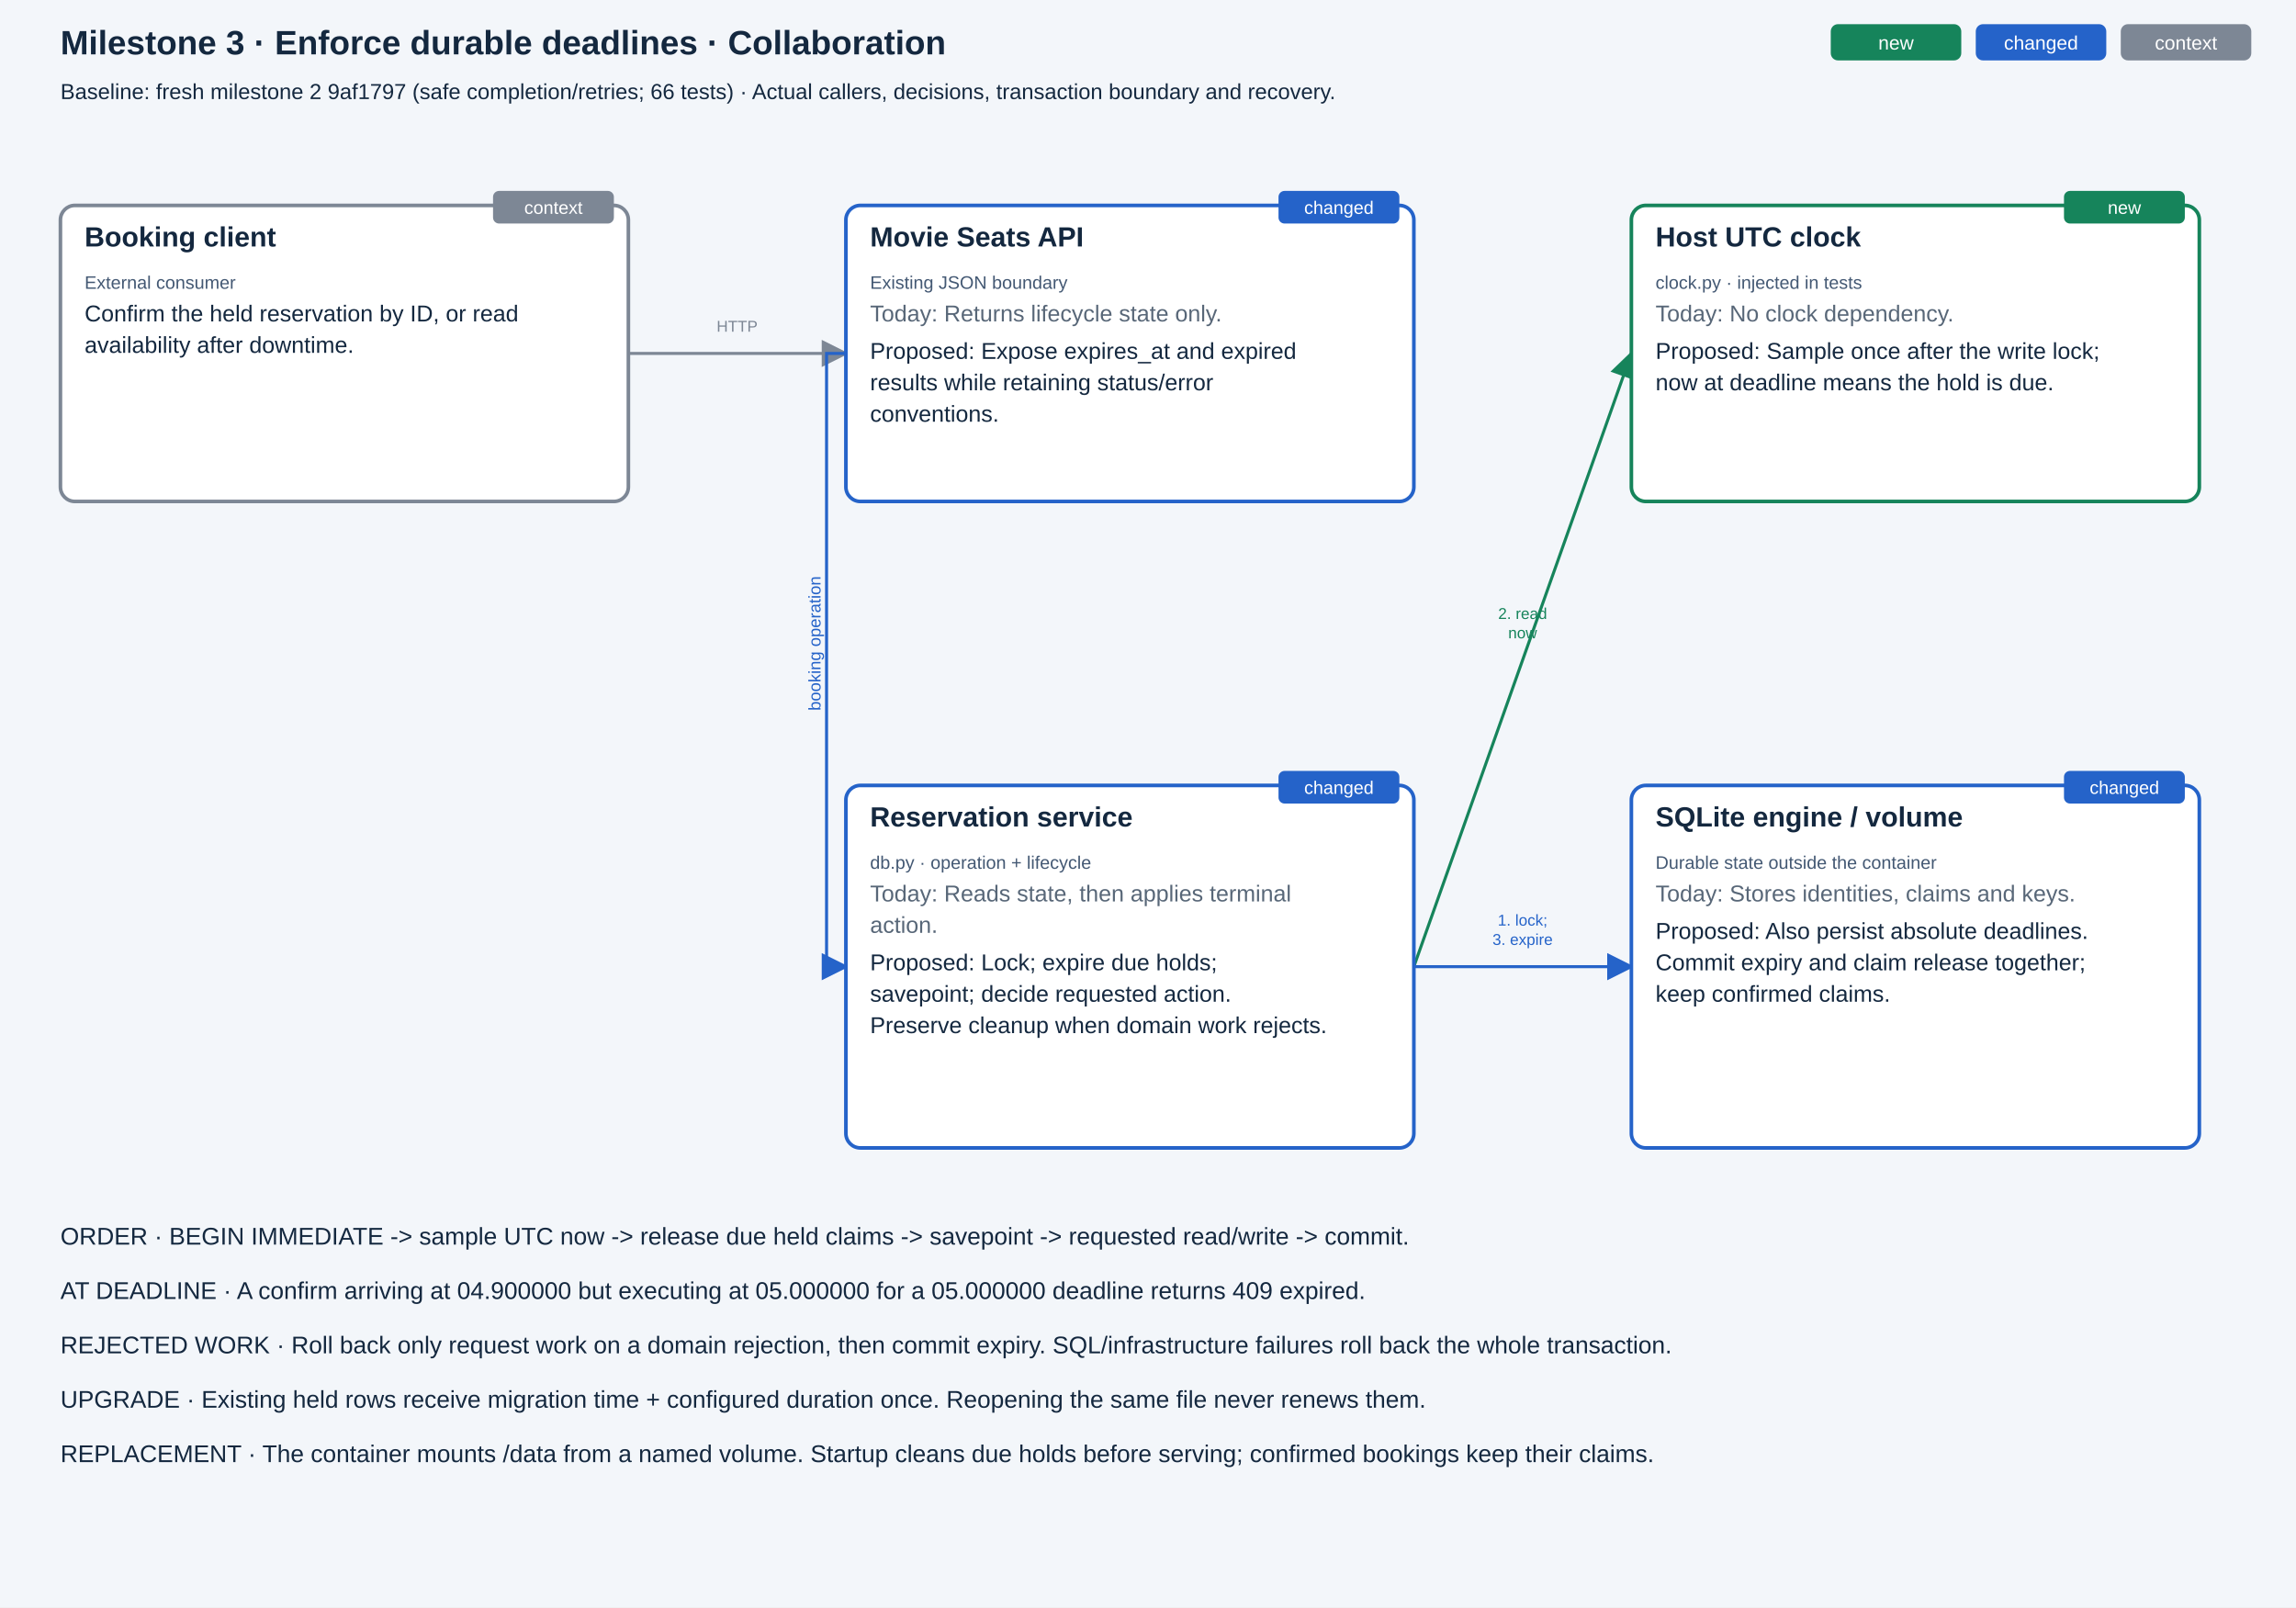
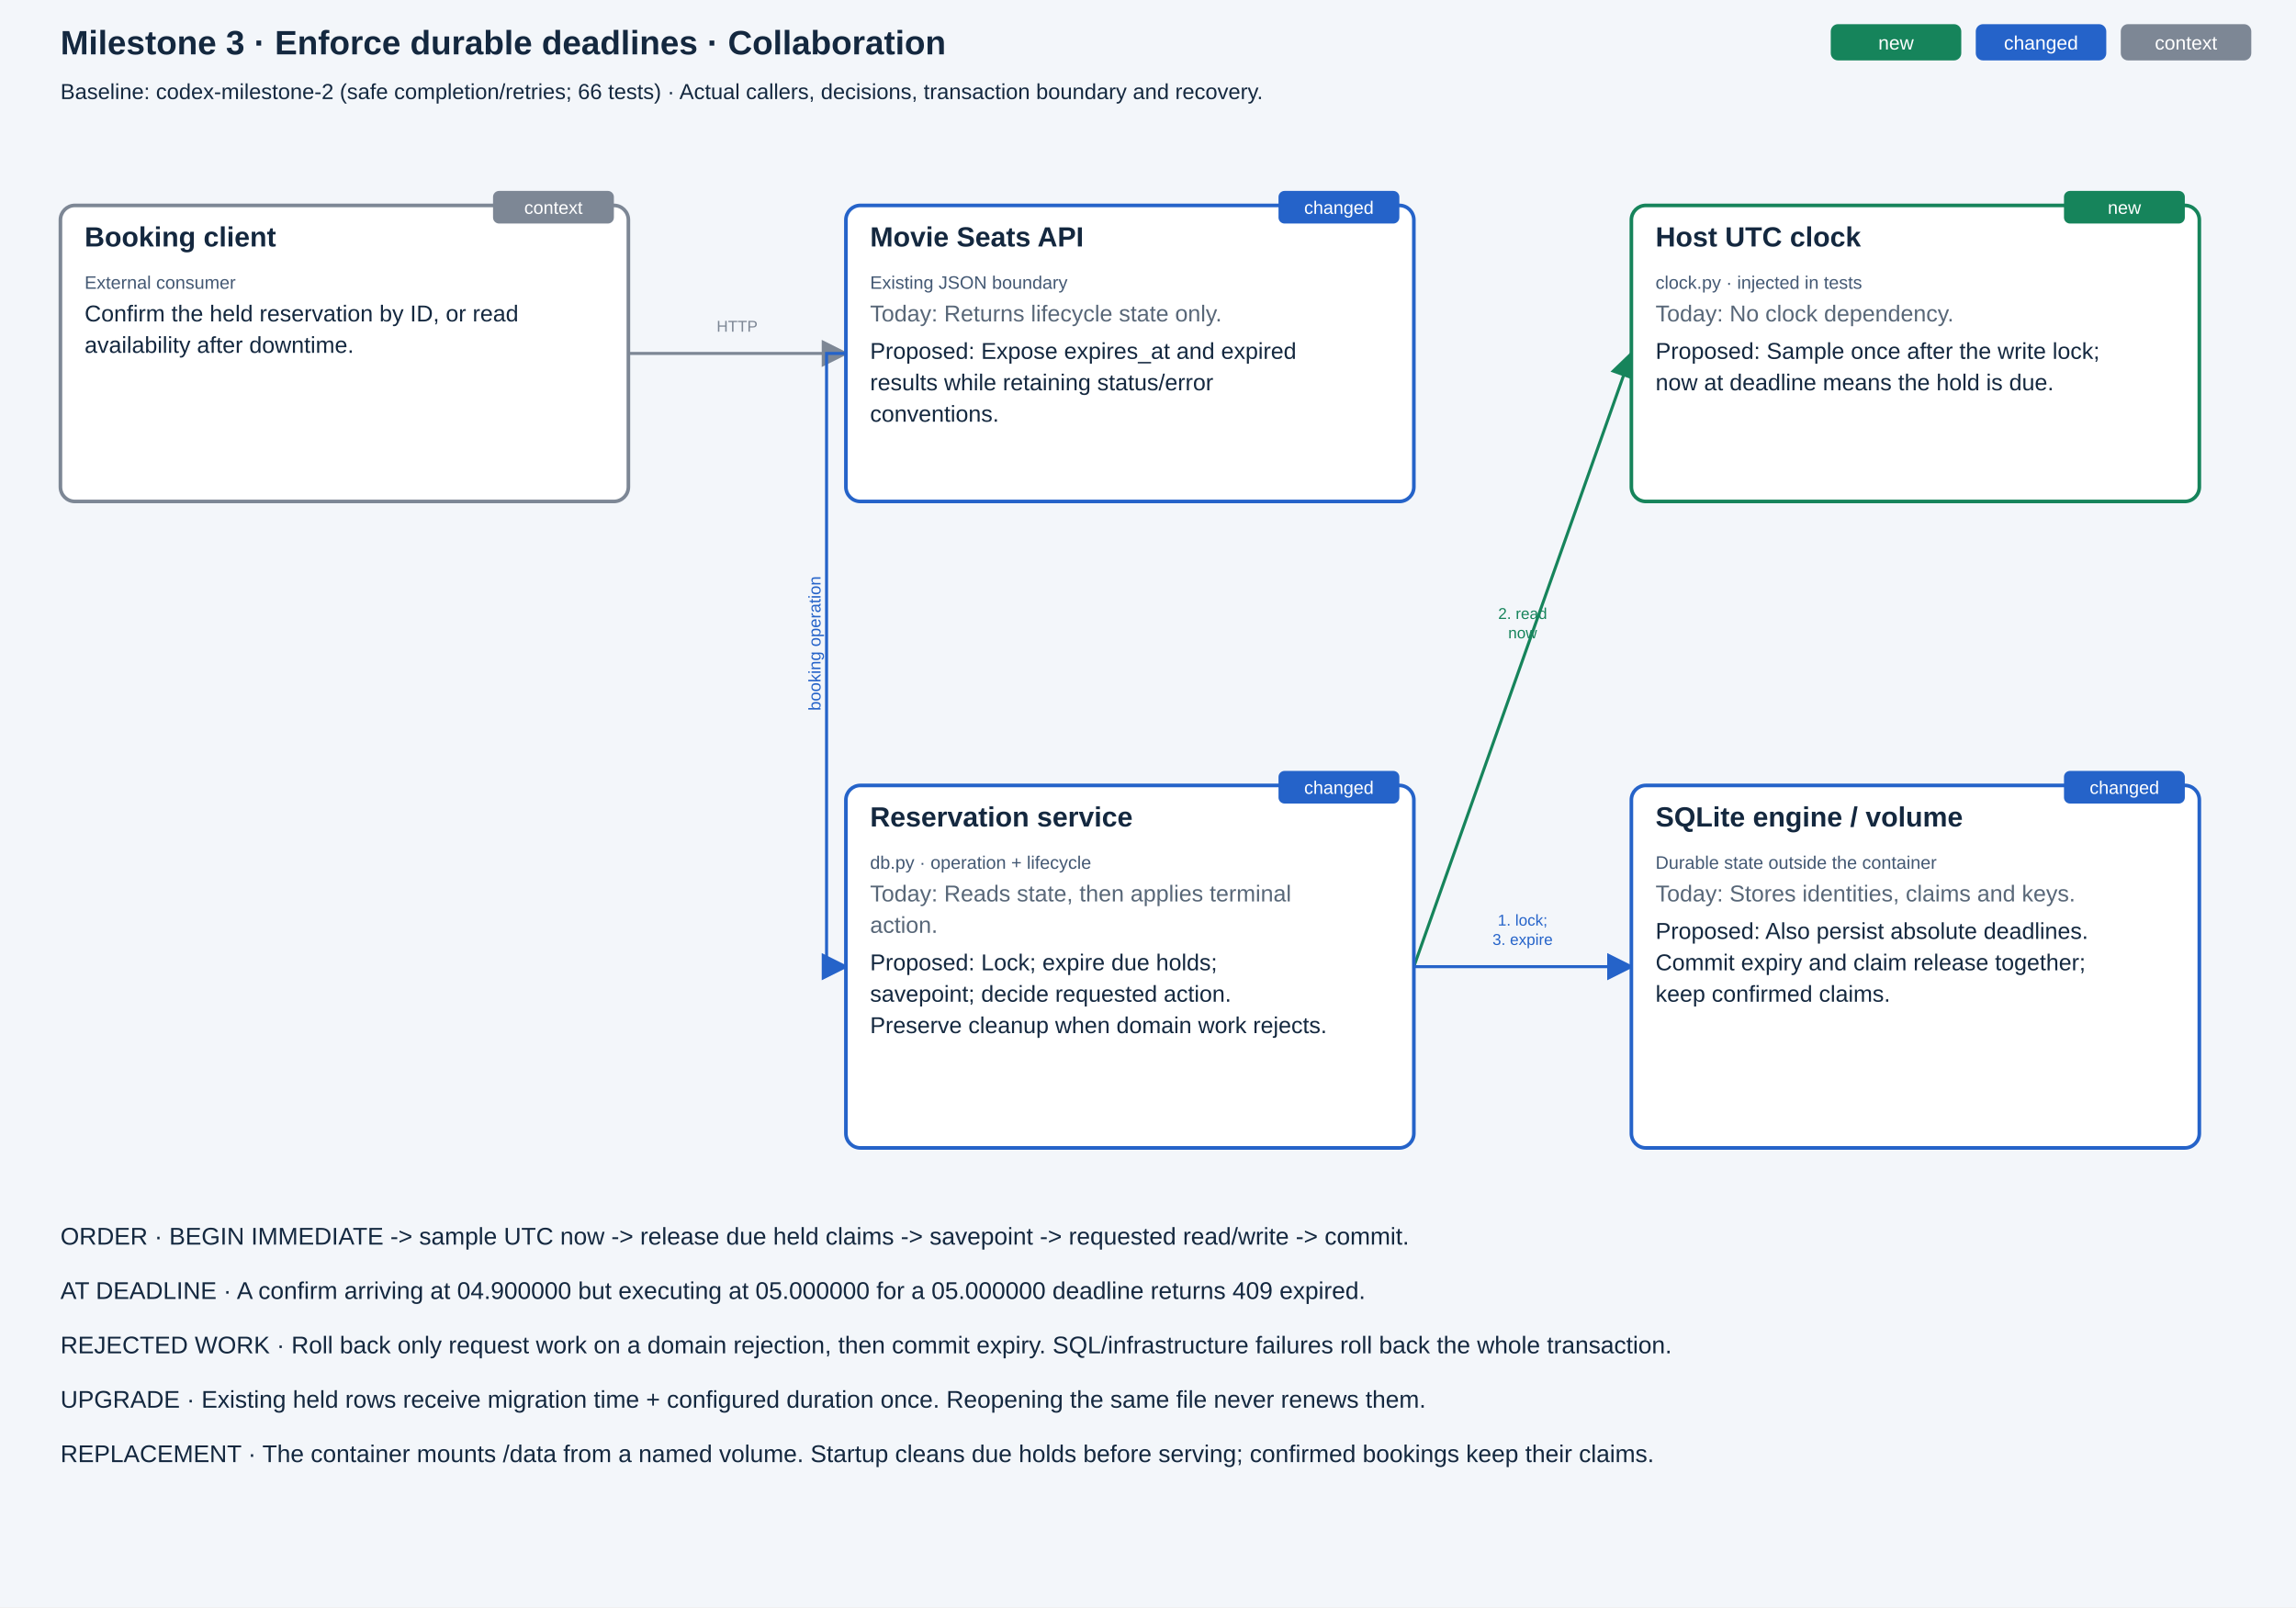
<svg xmlns="http://www.w3.org/2000/svg" width="1900" height="1330" viewBox="0 0 1900 1330" role="img">
  <defs>
    <marker id="new" markerWidth="9" markerHeight="9" refX="8" refY="4.5" orient="auto">
      <path d="M0,0 L9,4.5 L0,9 Z" fill="#16845b" />
    </marker>
    <marker id="changed" markerWidth="9" markerHeight="9" refX="8" refY="4.5" orient="auto">
      <path d="M0,0 L9,4.5 L0,9 Z" fill="#2563c9" />
    </marker>
    <marker id="context" markerWidth="9" markerHeight="9" refX="8" refY="4.5" orient="auto">
      <path d="M0,0 L9,4.5 L0,9 Z" fill="#7d8795" />
    </marker>
    <marker id="deleted" markerWidth="9" markerHeight="9" refX="8" refY="4.5" orient="auto">
      <path d="M0,0 L9,4.5 L0,9 Z" fill="#c83030" />
    </marker>
  </defs>
  <rect width="100%" height="100%" fill="#f3f6fa" />
  <text x="50" y="45" font-family="Arial,sans-serif" font-size="28" font-weight="700" fill="#14283f">Milestone 3 · Enforce durable deadlines · Collaboration</text>
-   <text x="50" y="82" font-family="Arial,sans-serif" font-size="18" font-weight="400" fill="#14283f">Baseline: fresh milestone 2 9af1797 (safe completion/retries; 66 tests) · Actual callers, decisions, transaction boundary and recovery.</text>
+   <text x="50" y="82" font-family="Arial,sans-serif" font-size="18" font-weight="400" fill="#14283f">Baseline: codex-milestone-2 (safe completion/retries; 66 tests) · Actual callers, decisions, transaction boundary and recovery.</text>
  <rect x="1515" y="20" width="108" height="30" rx="6" fill="#16845b" />
  <text x="1569" y="41" font-family="Arial" font-size="16" text-anchor="middle" fill="white">new</text>
  <rect x="1635" y="20" width="108" height="30" rx="6" fill="#2563c9" />
  <text x="1689" y="41" font-family="Arial" font-size="16" text-anchor="middle" fill="white">changed</text>
  <rect x="1755" y="20" width="108" height="30" rx="6" fill="#7d8795" />
  <text x="1809" y="41" font-family="Arial" font-size="16" text-anchor="middle" fill="white">context</text>
  <path d="M520,292.5 L700,292.5" stroke="#7d8795" stroke-width="2.5" fill="none" marker-end="url(#context)" />
  <text x="610.0" y="274.5" text-anchor="middle" font-family="Arial" font-size="13" fill="#7d8795">HTTP</text>
  <path d="M700,292.5 H684 V800.0 H700" stroke="#2563c9" stroke-width="2.5" fill="none" marker-end="url(#changed)" />
  <text transform="translate(679,532.5) rotate(-90)" text-anchor="middle" font-family="Arial" font-size="14" fill="#2563c9">booking operation</text>
  <path d="M1170,800.0 L1350,292.5" stroke="#16845b" stroke-width="2.5" fill="none" marker-end="url(#new)" />
  <text x="1260.0" y="512.25" text-anchor="middle" font-family="Arial" font-size="13" fill="#16845b">2. read</text>
  <text x="1260.0" y="528.25" text-anchor="middle" font-family="Arial" font-size="13" fill="#16845b">now</text>
  <path d="M1170,800.0 L1350,800.0" stroke="#2563c9" stroke-width="2.5" fill="none" marker-end="url(#changed)" />
  <text x="1260.0" y="766.0" text-anchor="middle" font-family="Arial" font-size="13" fill="#2563c9">1. lock;</text>
  <text x="1260.0" y="782.0" text-anchor="middle" font-family="Arial" font-size="13" fill="#2563c9">3. expire</text>
  <rect x="50" y="170" width="470" height="245" rx="12" stroke="#7d8795" stroke-width="3" fill="white" />
  <rect x="408" y="158" width="100" height="27" rx="5" fill="#7d8795" />
  <text x="458" y="177" font-family="Arial" font-size="15" text-anchor="middle" fill="white">context</text>
  <text x="70" y="204" font-family="Arial,sans-serif" font-size="23" font-weight="700" fill="#14283f">Booking client</text>
  <text x="70" y="239" font-family="Arial,sans-serif" font-size="15" font-weight="400" fill="#435873">External consumer</text>
  <text x="70" y="266" font-family="Arial,sans-serif" font-size="19" font-weight="400" fill="#14283f">Confirm the held reservation by ID, or read</text>
  <text x="70" y="292" font-family="Arial,sans-serif" font-size="19" font-weight="400" fill="#14283f">availability after downtime.</text>
  <rect x="700" y="170" width="470" height="245" rx="12" stroke="#2563c9" stroke-width="3" fill="white" />
  <rect x="1058" y="158" width="100" height="27" rx="5" fill="#2563c9" />
  <text x="1108" y="177" font-family="Arial" font-size="15" text-anchor="middle" fill="white">changed</text>
  <text x="720" y="204" font-family="Arial,sans-serif" font-size="23" font-weight="700" fill="#14283f">Movie Seats API</text>
  <text x="720" y="239" font-family="Arial,sans-serif" font-size="15" font-weight="400" fill="#435873">Existing JSON boundary</text>
  <text x="720" y="266" font-family="Arial,sans-serif" font-size="19" font-weight="400" fill="#586778">Today: Returns lifecycle state only.</text>
  <text x="720" y="297" font-family="Arial,sans-serif" font-size="19" font-weight="400" fill="#14283f">Proposed: Expose expires_at and expired</text>
  <text x="720" y="323" font-family="Arial,sans-serif" font-size="19" font-weight="400" fill="#14283f">results while retaining status/error</text>
  <text x="720" y="349" font-family="Arial,sans-serif" font-size="19" font-weight="400" fill="#14283f">conventions.</text>
  <rect x="1350" y="170" width="470" height="245" rx="12" stroke="#16845b" stroke-width="3" fill="white" />
  <rect x="1708" y="158" width="100" height="27" rx="5" fill="#16845b" />
  <text x="1758" y="177" font-family="Arial" font-size="15" text-anchor="middle" fill="white">new</text>
  <text x="1370" y="204" font-family="Arial,sans-serif" font-size="23" font-weight="700" fill="#14283f">Host UTC clock</text>
  <text x="1370" y="239" font-family="Arial,sans-serif" font-size="15" font-weight="400" fill="#435873">clock.py · injected in tests</text>
  <text x="1370" y="266" font-family="Arial,sans-serif" font-size="19" font-weight="400" fill="#586778">Today: No clock dependency.</text>
  <text x="1370" y="297" font-family="Arial,sans-serif" font-size="19" font-weight="400" fill="#14283f">Proposed: Sample once after the write lock;</text>
  <text x="1370" y="323" font-family="Arial,sans-serif" font-size="19" font-weight="400" fill="#14283f">now at deadline means the hold is due.</text>
  <rect x="700" y="650" width="470" height="300" rx="12" stroke="#2563c9" stroke-width="3" fill="white" />
  <rect x="1058" y="638" width="100" height="27" rx="5" fill="#2563c9" />
  <text x="1108" y="657" font-family="Arial" font-size="15" text-anchor="middle" fill="white">changed</text>
  <text x="720" y="684" font-family="Arial,sans-serif" font-size="23" font-weight="700" fill="#14283f">Reservation service</text>
  <text x="720" y="719" font-family="Arial,sans-serif" font-size="15" font-weight="400" fill="#435873">db.py · operation + lifecycle</text>
  <text x="720" y="746" font-family="Arial,sans-serif" font-size="19" font-weight="400" fill="#586778">Today: Reads state, then applies terminal</text>
  <text x="720" y="772" font-family="Arial,sans-serif" font-size="19" font-weight="400" fill="#586778">action.</text>
  <text x="720" y="803" font-family="Arial,sans-serif" font-size="19" font-weight="400" fill="#14283f">Proposed: Lock; expire due holds;</text>
  <text x="720" y="829" font-family="Arial,sans-serif" font-size="19" font-weight="400" fill="#14283f">savepoint; decide requested action.</text>
  <text x="720" y="855" font-family="Arial,sans-serif" font-size="19" font-weight="400" fill="#14283f">Preserve cleanup when domain work rejects.</text>
  <rect x="1350" y="650" width="470" height="300" rx="12" stroke="#2563c9" stroke-width="3" fill="white" />
  <rect x="1708" y="638" width="100" height="27" rx="5" fill="#2563c9" />
  <text x="1758" y="657" font-family="Arial" font-size="15" text-anchor="middle" fill="white">changed</text>
  <text x="1370" y="684" font-family="Arial,sans-serif" font-size="23" font-weight="700" fill="#14283f">SQLite engine / volume</text>
  <text x="1370" y="719" font-family="Arial,sans-serif" font-size="15" font-weight="400" fill="#435873">Durable state outside the container</text>
  <text x="1370" y="746" font-family="Arial,sans-serif" font-size="19" font-weight="400" fill="#586778">Today: Stores identities, claims and keys.</text>
  <text x="1370" y="777" font-family="Arial,sans-serif" font-size="19" font-weight="400" fill="#14283f">Proposed: Also persist absolute deadlines.</text>
  <text x="1370" y="803" font-family="Arial,sans-serif" font-size="19" font-weight="400" fill="#14283f">Commit expiry and claim release together;</text>
  <text x="1370" y="829" font-family="Arial,sans-serif" font-size="19" font-weight="400" fill="#14283f">keep confirmed claims.</text>
  <text x="50" y="1030" font-family="Arial,sans-serif" font-size="20" font-weight="400" fill="#14283f">ORDER · BEGIN IMMEDIATE -&gt; sample UTC now -&gt; release due held claims -&gt; savepoint -&gt; requested read/write -&gt; commit.</text>
  <text x="50" y="1075" font-family="Arial,sans-serif" font-size="20" font-weight="400" fill="#14283f">AT DEADLINE · A confirm arriving at 04.900000 but executing at 05.000000 for a 05.000000 deadline returns 409 expired.</text>
  <text x="50" y="1120" font-family="Arial,sans-serif" font-size="20" font-weight="400" fill="#14283f">REJECTED WORK · Roll back only request work on a domain rejection, then commit expiry. SQL/infrastructure failures roll back the whole transaction.</text>
  <text x="50" y="1165" font-family="Arial,sans-serif" font-size="20" font-weight="400" fill="#14283f">UPGRADE · Existing held rows receive migration time + configured duration once. Reopening the same file never renews them.</text>
  <text x="50" y="1210" font-family="Arial,sans-serif" font-size="20" font-weight="400" fill="#14283f">REPLACEMENT · The container mounts /data from a named volume. Startup cleans due holds before serving; confirmed bookings keep their claims.</text>
</svg>
